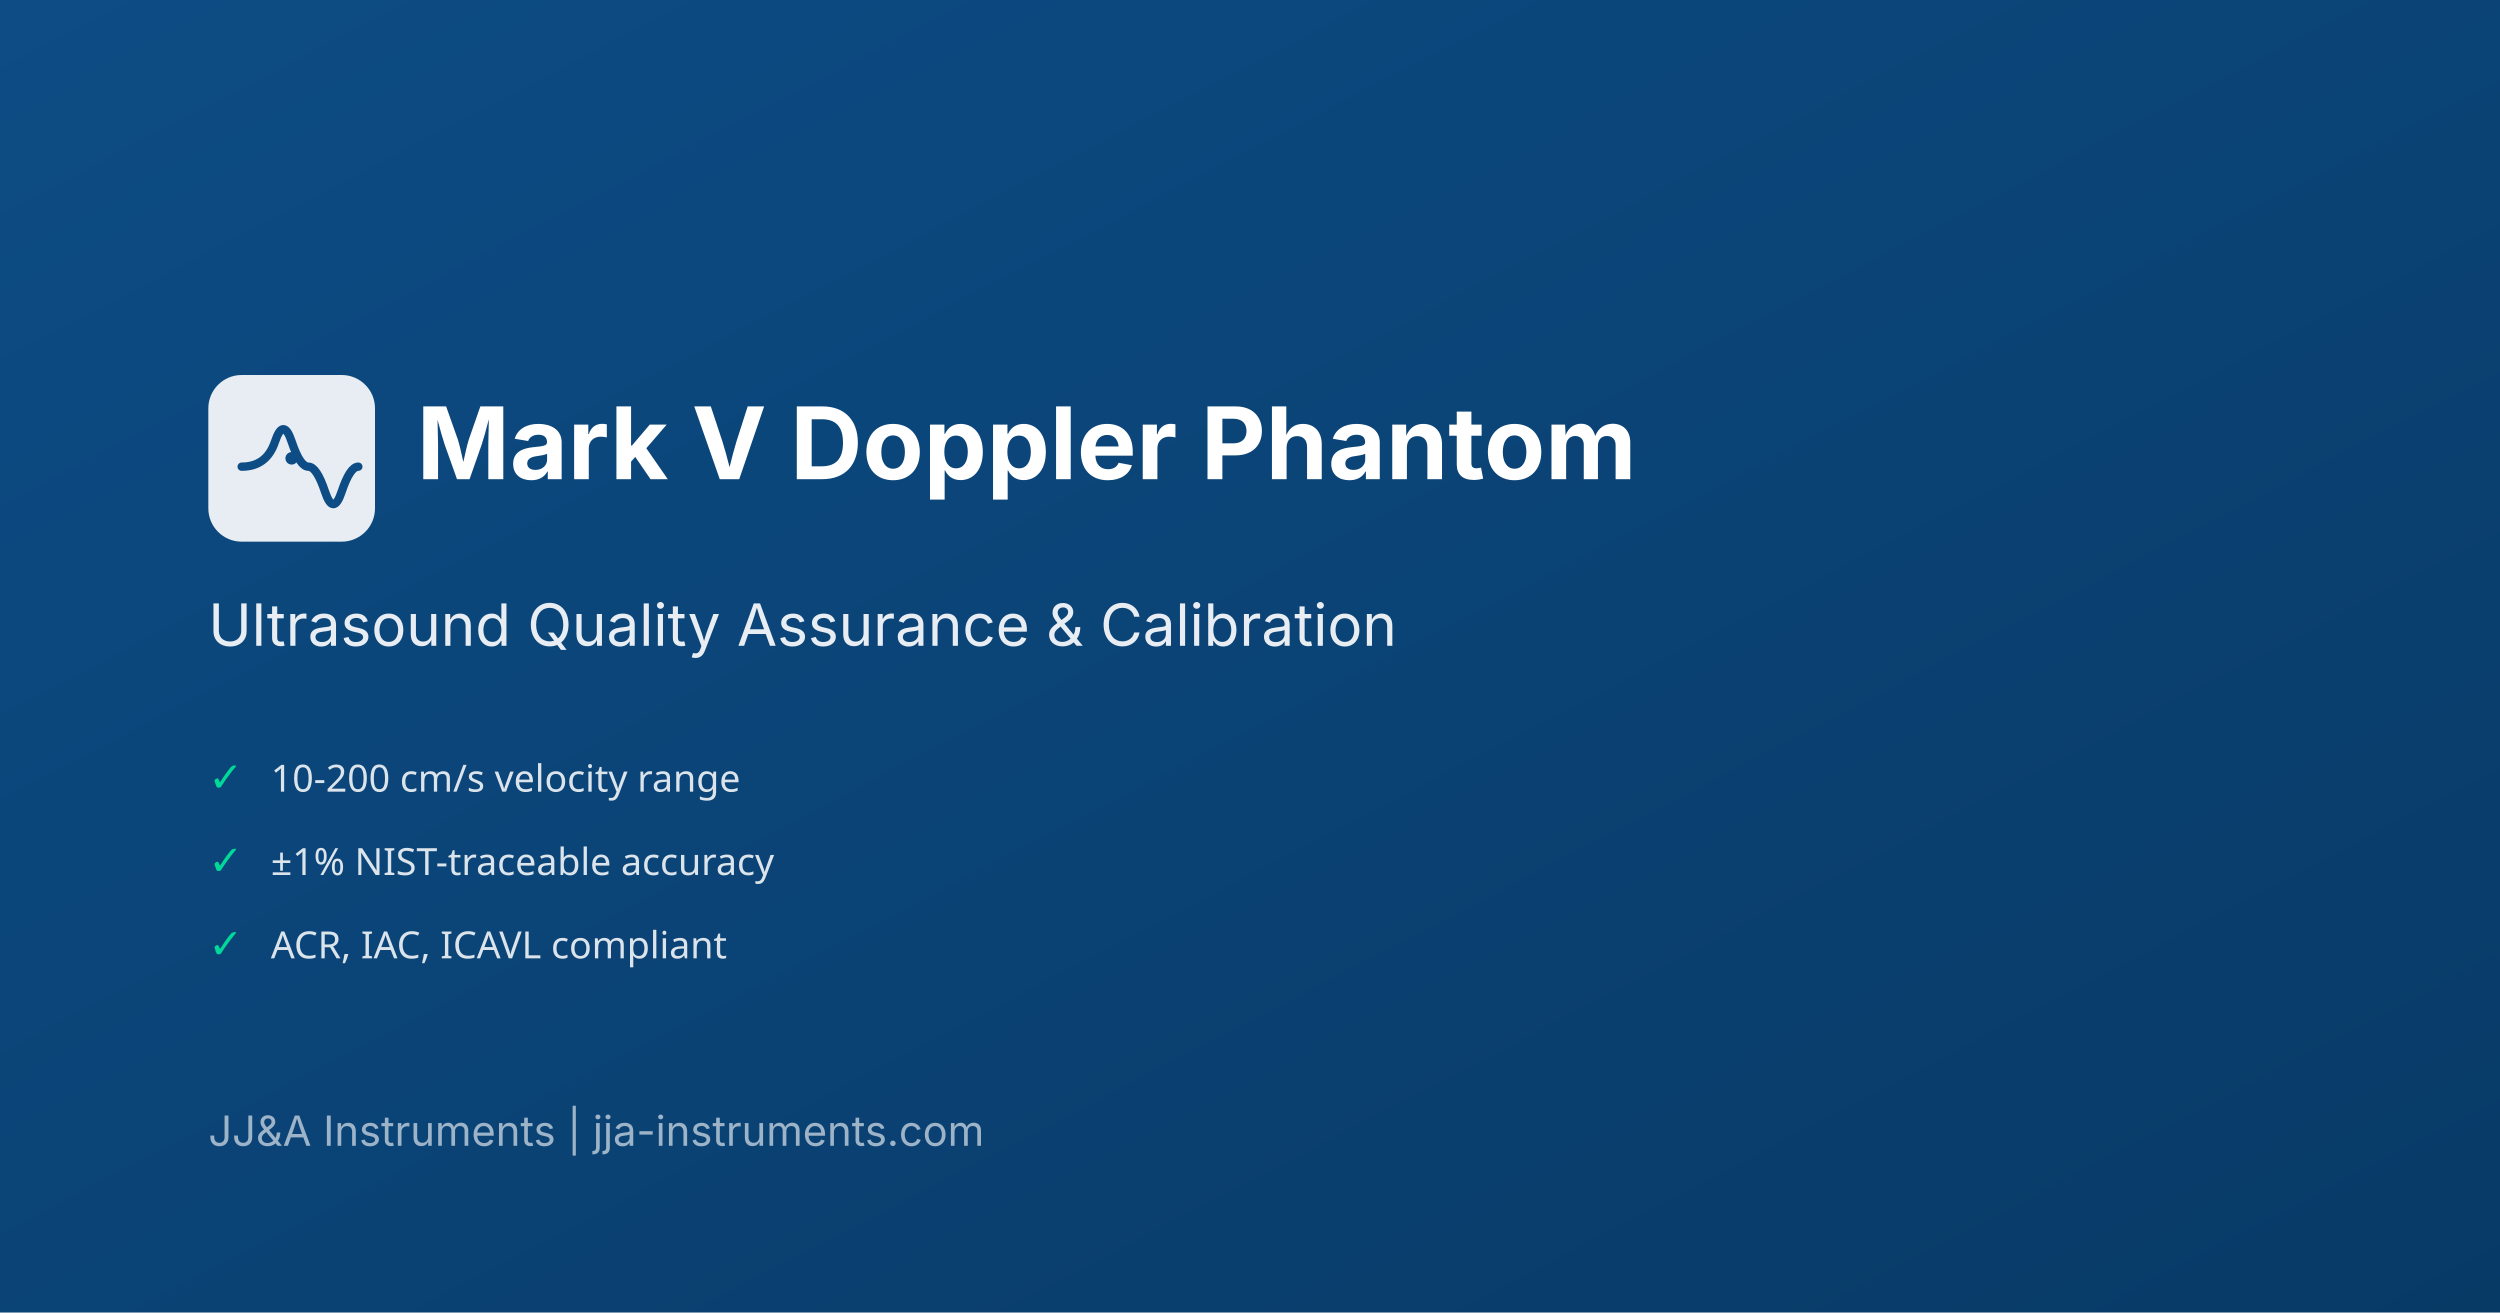
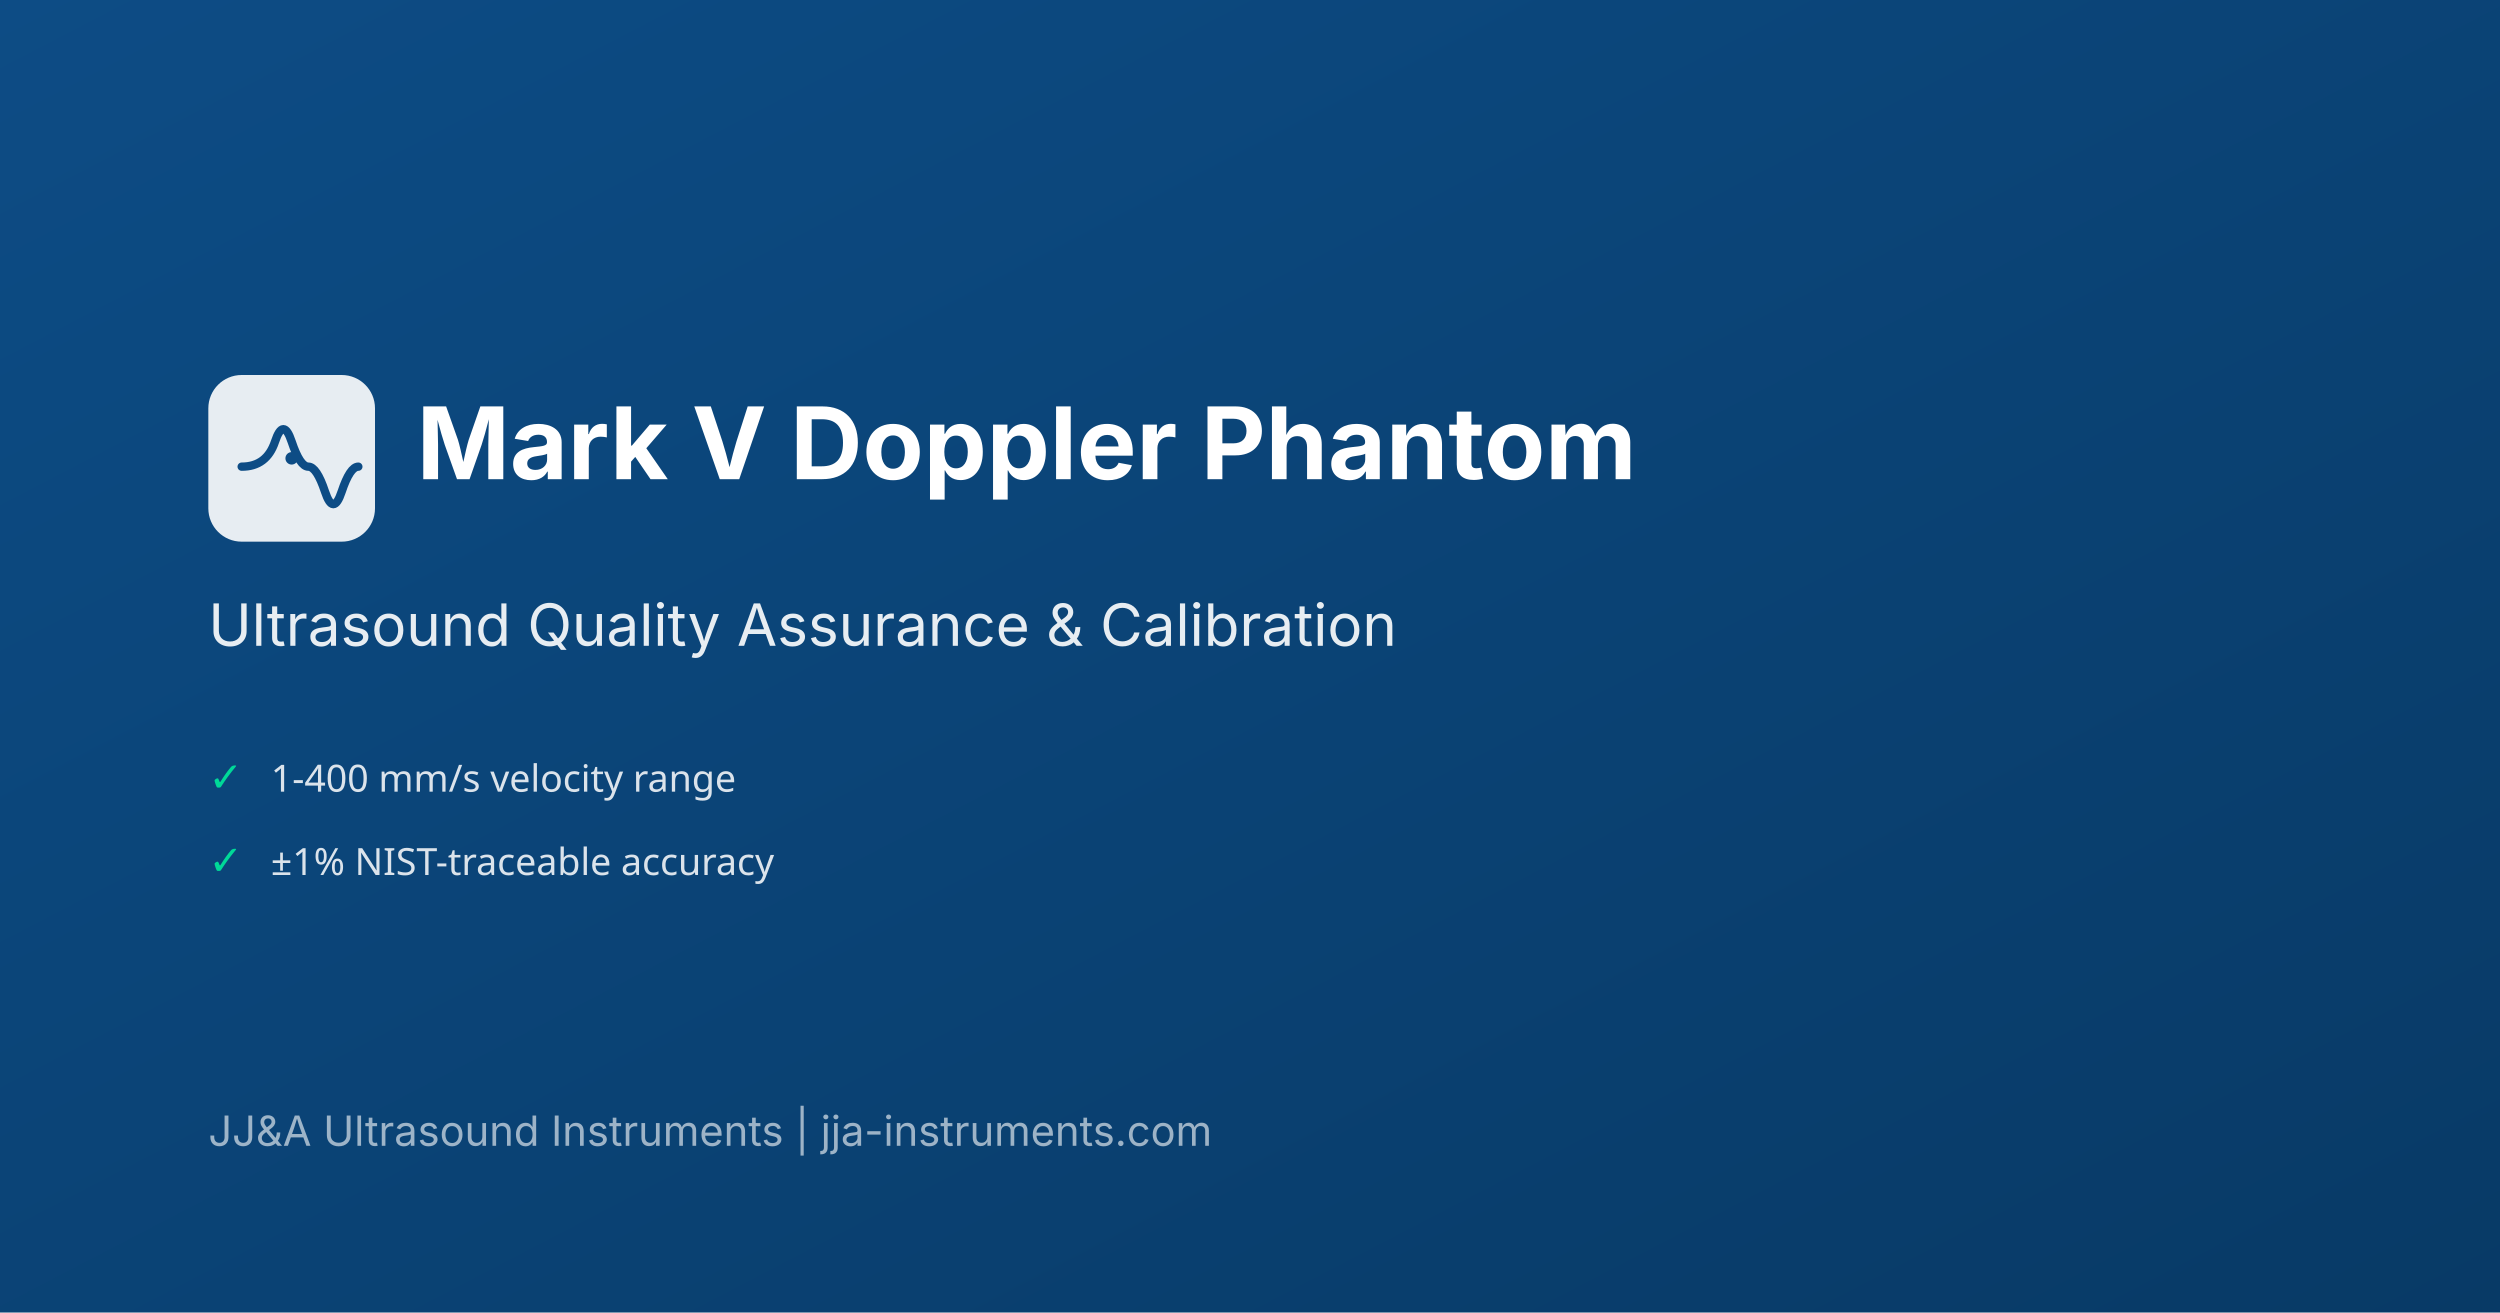
<svg xmlns="http://www.w3.org/2000/svg" width="1200" height="630" viewBox="0 0 1200 630">
  <defs>
    <linearGradient id="bg" x1="0%" y1="0%" x2="100%" y2="100%">
      <stop offset="0%" style="stop-color:#0d4c85" />
      <stop offset="100%" style="stop-color:#083a66" />
    </linearGradient>
  </defs>
  <rect width="1200" height="630" fill="url(#bg)" />
  <g transform="translate(100, 180)">
    <rect x="0" y="0" width="80" height="80" rx="16" fill="#fff" opacity="0.9" />
    <path d="M12 40 Q24 40 28 28 Q32 16 36 28 Q40 40 44 40 Q48 40 52 52 Q56 64 60 52 Q64 40 68 40" fill="none" stroke="#0d4c85" stroke-width="4" stroke-linecap="round" transform="translate(4,4)" />
    <circle cx="40" cy="40" r="3" fill="#0d4c85" />
  </g>
  <text x="200" y="230" font-family="system-ui, -apple-system, sans-serif" font-size="48" font-weight="700" fill="#fff">Mark V Doppler Phantom</text>
  <text x="100" y="310" font-family="system-ui, -apple-system, sans-serif" font-size="28" fill="#fff" opacity="0.9">Ultrasound Quality Assurance &amp; Calibration</text>
  <g transform="translate(100, 380)">
    <text x="0" y="0" font-family="system-ui, sans-serif" font-size="20" fill="#00d998">✓</text>
-     <text x="30" y="0" font-family="system-ui, sans-serif" font-size="18" fill="#fff" opacity="0.85">10-200 cm/s velocity range</text>
+     <text x="30" y="0" font-family="system-ui, sans-serif" font-size="18" fill="#fff" opacity="0.85">1-400 mm/s velocity range</text>
  </g>
  <g transform="translate(100, 420)">
    <text x="0" y="0" font-family="system-ui, sans-serif" font-size="20" fill="#00d998">✓</text>
    <text x="30" y="0" font-family="system-ui, sans-serif" font-size="18" fill="#fff" opacity="0.85">±1% NIST-traceable accuracy</text>
  </g>
-   <g transform="translate(100, 460)">
-     <text x="0" y="0" font-family="system-ui, sans-serif" font-size="20" fill="#00d998">✓</text>
-     <text x="30" y="0" font-family="system-ui, sans-serif" font-size="18" fill="#fff" opacity="0.85">ACR, IAC, ICAVL compliant</text>
-   </g>
-   <text x="100" y="550" font-family="system-ui, -apple-system, sans-serif" font-size="20" fill="#fff" opacity="0.6">JJ&amp;A Instruments | jja-instruments.com</text>
+   <text x="100" y="550" font-family="system-ui, -apple-system, sans-serif" font-size="20" fill="#fff" opacity="0.6">JJ&amp;A Ultrasound Instruments | jja-instruments.com</text>
</svg>
